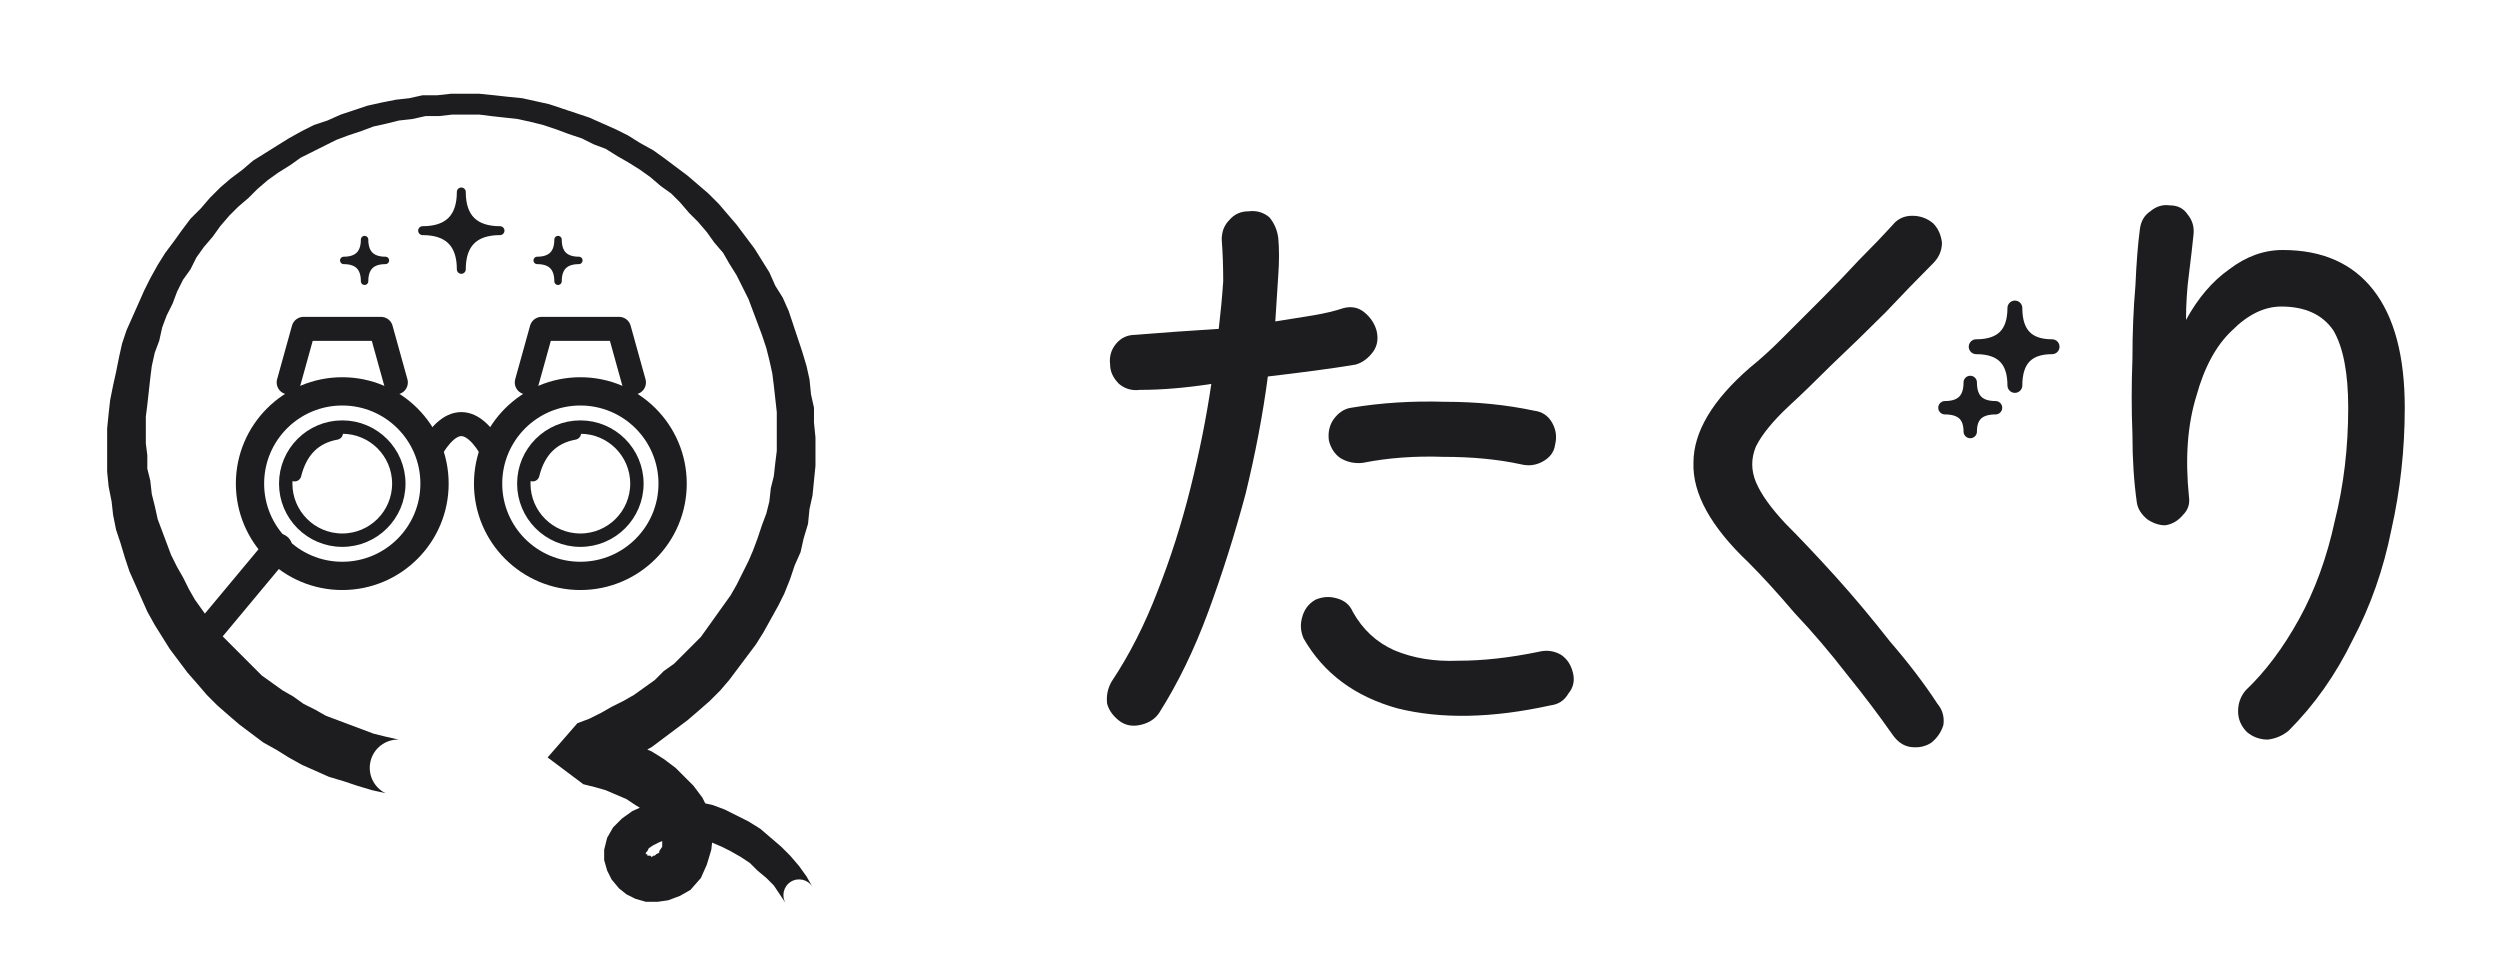
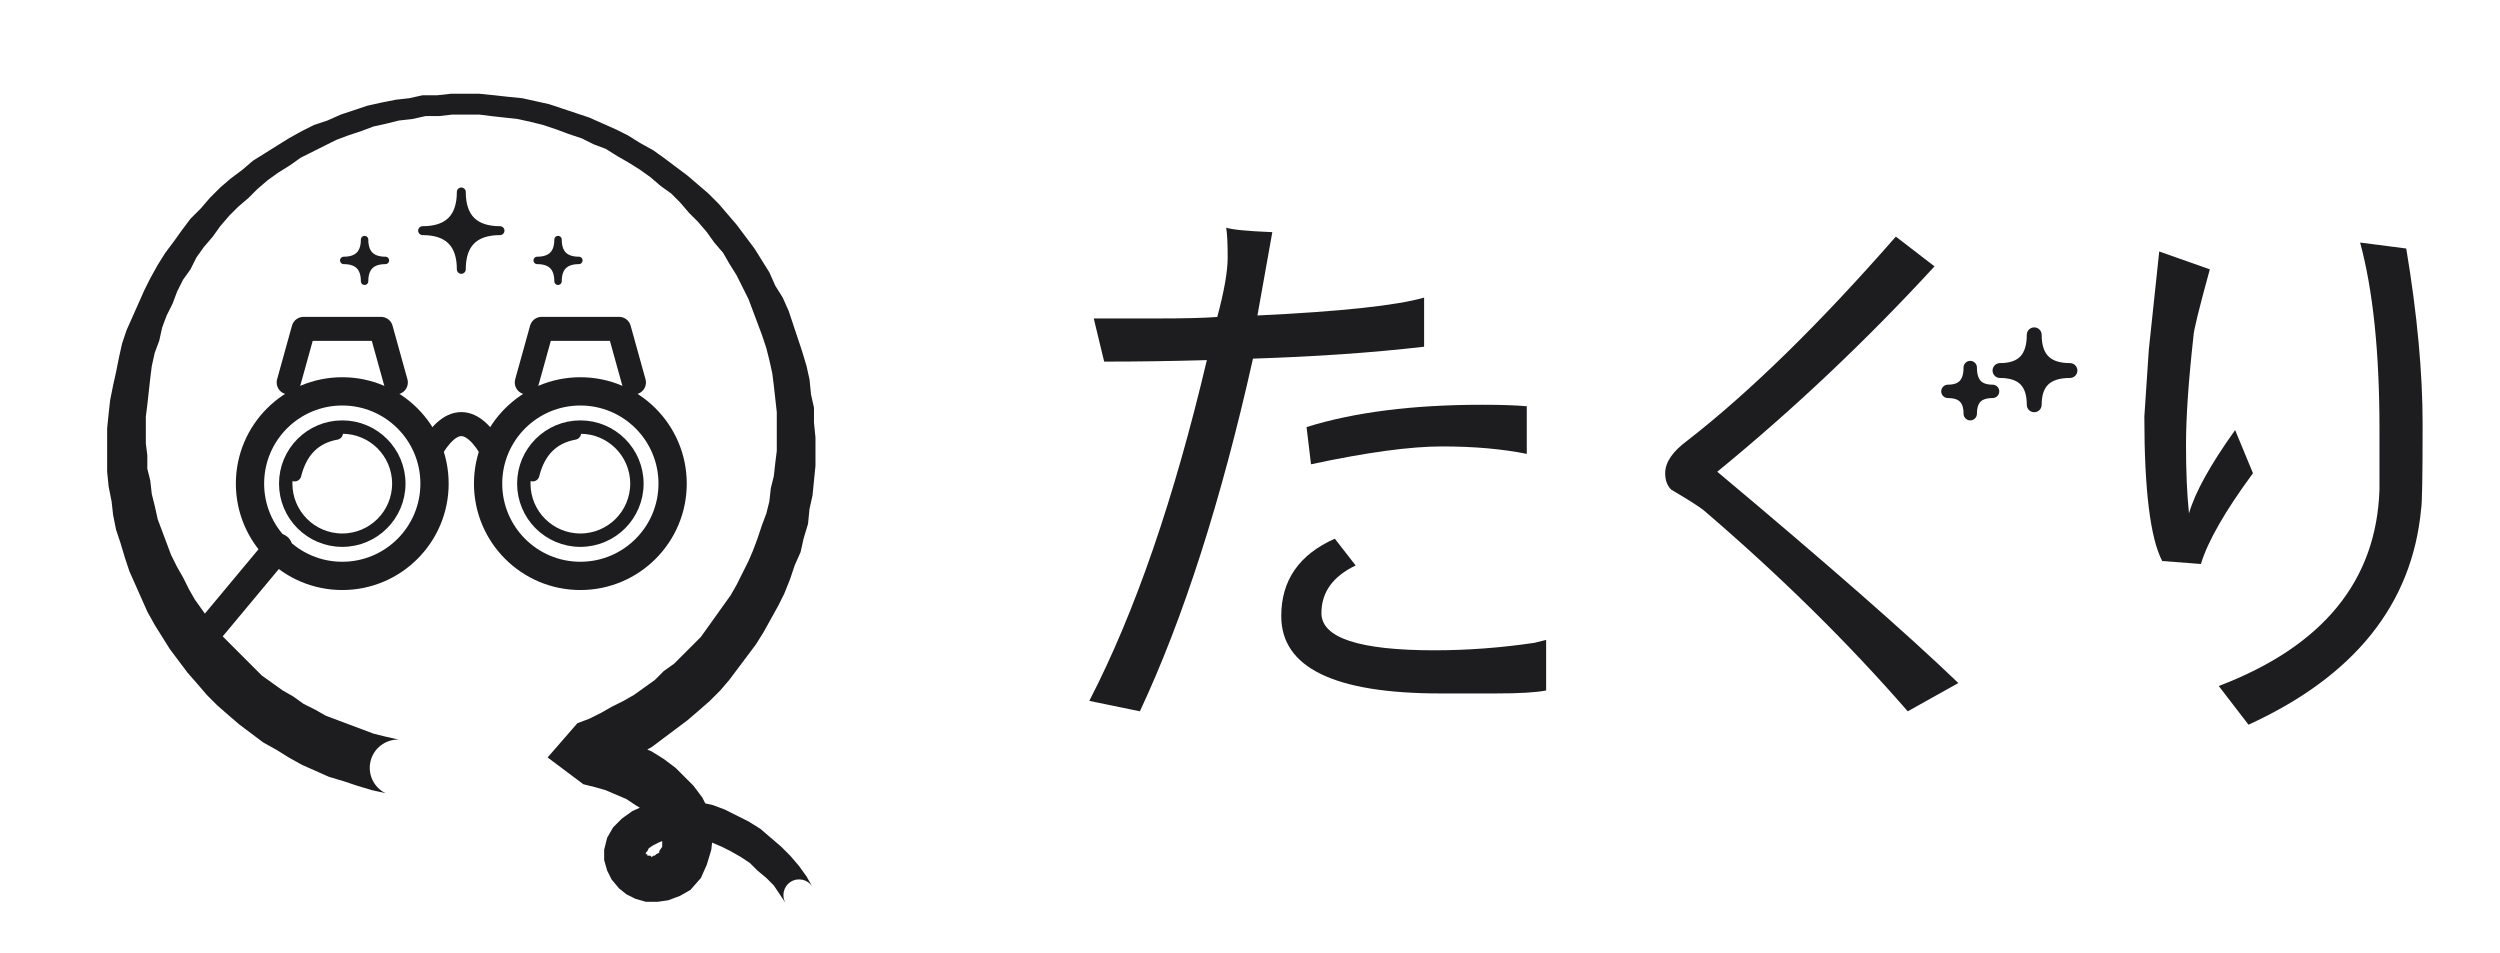
<svg xmlns="http://www.w3.org/2000/svg" viewBox="0 0 168 64" width="168" height="64" role="img" aria-label="たぐり">
  <g>
    <path d="M26.8 49.7 25.9 49.5 25.1 49.3 24.3 49.0 23.5 48.7 22.7 48.4 21.9 48.1 21.2 47.7 20.4 47.3 19.7 46.8 19.0 46.4 18.3 45.9 17.6 45.4 17.0 44.8 16.4 44.2 15.8 43.6 15.2 43.0 14.6 42.4 14.1 41.7 13.6 41.0 13.1 40.3 12.7 39.6 12.3 38.8 11.9 38.1 11.5 37.3 11.2 36.5 10.9 35.7 10.6 34.9 10.4 34.0 10.2 33.2 10.1 32.3 9.9 31.5 9.9 30.6 9.8 29.8 9.8 28.9 9.8 28.0 9.9 27.2 10.0 26.3 10.1 25.4 10.2 24.6 10.4 23.7 10.7 22.9 10.9 22.0 11.2 21.2 11.6 20.4 11.9 19.6 12.3 18.8 12.8 18.1 13.2 17.3 13.7 16.6 14.3 15.9 14.8 15.2 15.4 14.5 16.0 13.9 16.7 13.3 17.3 12.7 18.0 12.1 18.7 11.6 19.5 11.1 20.2 10.6 21.0 10.2 21.8 9.8 22.6 9.4 23.4 9.1 24.3 8.8 25.1 8.5 26.0 8.3 26.8 8.1 27.7 8.0 28.6 7.8 29.5 7.8 30.4 7.7 31.3 7.7 32.2 7.7 33.0 7.8 33.9 7.9 34.8 8.0 35.7 8.2 36.5 8.4 37.4 8.7 38.2 9.0 39.1 9.3 39.9 9.7 40.7 10.0 41.5 10.5 42.2 10.9 43.0 11.4 43.7 11.9 44.4 12.5 45.1 13.0 45.7 13.6 46.3 14.3 46.9 14.9 47.5 15.6 48.0 16.3 48.6 17.0 49.0 17.7 49.5 18.5 49.9 19.3 50.3 20.1 50.6 20.9 50.9 21.7 51.2 22.5 51.5 23.4 51.7 24.2 51.9 25.1 52.0 25.9 52.1 26.8 52.2 27.7 52.2 28.5 52.2 29.4 52.2 30.3 52.1 31.1 52.0 32.0 51.8 32.8 51.7 33.7 51.5 34.5 51.2 35.3 50.9 36.2 50.6 37.0 50.3 37.7 49.9 38.5 49.5 39.3 49.1 40.0 48.6 40.7 48.1 41.4 47.6 42.1 47.1 42.8 46.5 43.4 45.9 44.0 45.3 44.6 44.6 45.1 44.0 45.7 43.3 46.2 42.6 46.7 41.9 47.1 41.1 47.5 40.4 47.9 39.6 48.3 38.8 48.6 36.8 50.9 39.2 52.7 40.0 52.9 40.7 53.1 41.4 53.4 42.1 53.7 42.7 54.1 43.2 54.4 43.6 54.7 43.9 55.1 44.2 55.4 44.4 55.7 44.5 56.0 44.5 56.3 44.5 56.6 44.5 56.9 44.3 57.2 44.3 57.3 44.1 57.4 44.0 57.5 43.9 57.5 43.8 57.6 43.7 57.5 43.6 57.5 43.6 57.5 43.5 57.5 43.5 57.4 43.5 57.4 43.4 57.4 43.4 57.3 43.5 57.2 43.6 57.0 43.9 56.8 44.3 56.6 44.8 56.4 45.4 56.3 46.0 56.3 46.6 56.3 47.2 56.4 47.8 56.6 48.5 56.9 49.1 57.2 49.8 57.6 50.4 58.0 50.9 58.5 51.5 59.0 52.0 59.5 52.4 60.1 52.8 60.7 A1.0 1.0 0 0 1 54.6 59.6 L54.6 59.6 54.2 58.9 53.7 58.2 53.1 57.5 52.5 56.9 51.8 56.3 51.1 55.7 50.3 55.2 49.5 54.8 48.7 54.4 47.9 54.1 47.0 53.9 46.1 53.7 45.2 53.7 44.3 53.8 43.4 54.1 42.5 54.5 41.8 55.0 41.2 55.6 40.8 56.3 40.6 57.1 40.6 57.8 40.8 58.5 41.1 59.1 41.6 59.7 42.1 60.1 42.7 60.4 43.4 60.6 44.2 60.6 44.9 60.5 45.7 60.2 46.4 59.8 47.1 59.0 47.5 58.1 47.8 57.1 47.9 56.2 47.8 55.3 47.6 54.4 47.2 53.6 46.6 52.8 46.0 52.2 45.4 51.6 44.6 51.0 43.8 50.5 42.9 50.1 42.0 49.7 41.1 49.3 40.1 49.0 40.5 50.4 40.3 52.0 41.2 51.6 42.1 51.2 42.9 50.7 43.8 50.2 44.6 49.6 45.4 49.0 46.2 48.4 46.9 47.8 47.7 47.1 48.4 46.4 49.0 45.7 49.6 44.9 50.2 44.1 50.8 43.3 51.3 42.5 51.8 41.6 52.3 40.7 52.7 39.9 53.1 38.9 53.4 38.0 53.8 37.1 54.0 36.2 54.3 35.2 54.4 34.2 54.6 33.3 54.7 32.3 54.8 31.3 54.8 30.4 54.8 29.4 54.7 28.4 54.7 27.4 54.5 26.5 54.4 25.5 54.2 24.6 53.9 23.6 53.6 22.7 53.3 21.8 53.0 20.9 52.6 20.0 52.1 19.2 51.7 18.3 51.2 17.5 50.7 16.7 50.1 15.9 49.5 15.1 48.9 14.4 48.3 13.7 47.6 13.0 46.9 12.4 46.2 11.8 45.4 11.2 44.6 10.6 43.9 10.1 43.0 9.6 42.2 9.1 41.4 8.7 40.5 8.3 39.6 7.9 38.7 7.6 37.8 7.3 36.9 7.0 36.0 6.8 35.1 6.6 34.1 6.5 33.2 6.4 32.2 6.3 31.3 6.3 30.3 6.3 29.4 6.4 28.4 6.4 27.5 6.6 26.6 6.7 25.6 6.9 24.7 7.1 23.8 7.4 22.9 7.7 22.0 8.1 21.1 8.4 20.3 8.8 19.4 9.3 18.6 9.8 17.8 10.3 17.0 10.8 16.3 11.4 15.5 12.0 14.8 12.6 14.1 13.3 13.5 14.0 12.8 14.7 12.2 15.5 11.7 16.2 11.1 17.0 10.6 17.8 10.1 18.7 9.7 19.5 9.3 20.4 8.9 21.3 8.5 22.2 8.2 23.1 8.0 24.0 7.8 25.0 7.6 25.9 7.4 26.9 7.3 27.8 7.2 28.8 7.2 29.8 7.2 30.8 7.2 31.7 7.3 32.7 7.5 33.7 7.6 34.6 7.8 35.6 8.1 36.5 8.4 37.5 8.7 38.4 9.1 39.3 9.5 40.2 9.9 41.1 10.4 42.0 10.9 42.8 11.4 43.6 12.0 44.4 12.6 45.2 13.3 46.0 13.9 46.7 14.6 47.4 15.4 48.1 16.1 48.7 16.9 49.3 17.7 49.9 18.6 50.4 19.4 50.9 20.3 51.4 21.2 51.8 22.1 52.2 23.1 52.5 24.0 52.8 25.0 53.1 25.9 53.3 A1.9 1.9 0 0 1 26.8 49.7Z" fill="#1d1d1f" />
    <circle cx="23" cy="32.5" r="6.2" fill="none" stroke="#1d1d1f" stroke-width="1.9" />
    <path d="M19.4 25.7 L20.4 22.1 L25.6 22.1 L26.6 25.7" fill="none" stroke="#1d1d1f" stroke-width="1.615" stroke-linecap="round" stroke-linejoin="round" />
    <circle cx="23" cy="32.5" r="3.8" fill="none" stroke="#1d1d1f" stroke-width="0.9" />
    <path d="M19.8 31.9 Q20.4 29.5 22.6 29.1" fill="none" stroke="#1d1d1f" stroke-width="0.9" stroke-linecap="round" stroke-linejoin="round" />
    <circle cx="39" cy="32.5" r="6.2" fill="none" stroke="#1d1d1f" stroke-width="1.9" />
    <path d="M35.4 25.7 L36.4 22.1 L41.6 22.1 L42.6 25.7" fill="none" stroke="#1d1d1f" stroke-width="1.615" stroke-linecap="round" stroke-linejoin="round" />
    <circle cx="39" cy="32.5" r="3.8" fill="none" stroke="#1d1d1f" stroke-width="0.9" />
    <path d="M35.8 31.9 Q36.4 29.5 38.6 29.1" fill="none" stroke="#1d1d1f" stroke-width="0.9" stroke-linecap="round" stroke-linejoin="round" />
    <path d="M28.8 30.5 Q31 26.5 33.2 30.5" fill="none" stroke="#1d1d1f" stroke-width="1.615" stroke-linecap="round" stroke-linejoin="round" />
    <path d="M18.7 36.8 L13.7 42.8" fill="none" stroke="#1d1d1f" stroke-width="1.9" stroke-linecap="round" stroke-linejoin="round" />
    <path d="M31.0 12.9 Q31.0 15.5 33.6 15.5 Q31.0 15.5 31.0 18.1 Q31.0 15.5 28.4 15.5 Q31.0 15.5 31.0 12.9Z" fill="#1d1d1f" stroke="#1d1d1f" stroke-width="0.6" stroke-linejoin="round" />
    <path d="M24.5 16.1 Q24.5 17.5 25.9 17.5 Q24.5 17.5 24.5 18.9 Q24.5 17.5 23.1 17.5 Q24.5 17.5 24.5 16.1Z" fill="#1d1d1f" stroke="#1d1d1f" stroke-width="0.5" stroke-linejoin="round" />
    <path d="M37.5 16.1 Q37.5 17.5 38.9 17.5 Q37.5 17.5 37.5 18.9 Q37.5 17.5 36.1 17.5 Q37.5 17.5 37.5 16.1Z" fill="#1d1d1f" stroke="#1d1d1f" stroke-width="0.5" stroke-linejoin="round" />
  </g>
-   <path d="M75.3 48.5Q74.6 48 74.4 47.3Q74.3 46.5 74.7 45.8Q76.5 43.1 77.8 39.7Q79.1 36.4 80 32.8Q80.9 29.2 81.4 25.8Q80.1 26 78.9 26.1Q77.7 26.2 76.6 26.2Q75.8 26.3 75.2 25.8Q74.6 25.2 74.6 24.5Q74.5 23.7 75 23.1Q75.5 22.5 76.3 22.5Q77.5 22.4 78.9 22.3Q80.4 22.2 81.9 22.1Q82.1 20.4 82.2 18.9Q82.2 17.4 82.1 16.1Q82.1 15.3 82.6 14.8Q83.1 14.2 83.9 14.2Q84.7 14.1 85.3 14.6Q85.8 15.2 85.9 16Q86 17.1 85.9 18.5Q85.8 20 85.7 21.6Q87 21.4 88.2 21.2Q89.4 21 90.3 20.7Q91.1 20.5 91.7 21Q92.3 21.5 92.5 22.2Q92.7 23 92.3 23.6Q91.8 24.3 91.1 24.5Q89.9 24.7 88.4 24.9Q86.9 25.1 85.2 25.3Q84.7 29.1 83.7 33.2Q82.6 37.3 81.2 41.1Q79.8 44.9 77.9 47.9Q77.5 48.5 76.7 48.7Q75.9 48.9 75.3 48.5ZM104.2 47.4Q98.3 48.7 93.9 47.6Q89.6 46.4 87.6 42.9Q87.3 42.2 87.5 41.5Q87.7 40.7 88.4 40.3Q89.1 40 89.8 40.2Q90.6 40.4 90.9 41.1Q91.9 42.9 93.7 43.7Q95.6 44.5 98 44.4Q100.5 44.4 103.4 43.8Q104.2 43.6 104.9 44Q105.5 44.4 105.7 45.2Q105.9 46 105.4 46.6Q105 47.3 104.2 47.4ZM102.2 31.2Q99.9 30.7 97 30.7Q94.1 30.6 91.6 31.1Q90.8 31.2 90.1 30.8Q89.5 30.4 89.3 29.6Q89.2 28.8 89.6 28.2Q90.1 27.5 90.8 27.4Q93.8 26.9 97.1 27Q100.3 27 103.1 27.6Q103.9 27.7 104.3 28.4Q104.7 29.1 104.5 29.9Q104.4 30.6 103.7 31Q103 31.4 102.2 31.2Z" fill="#1d1d1f" />
-   <path d="M129.8 49.9Q129.2 50.3 128.4 50.2Q127.7 50.1 127.2 49.4Q125.8 47.4 124.1 45.3Q122.4 43.1 120.6 41.2Q118.9 39.2 117.5 37.8Q113.7 34.2 113.8 31.1Q113.8 28 117.6 24.7Q118.6 23.9 119.8 22.7Q121 21.5 122.4 20.1Q123.7 18.8 124.9 17.5Q126.2 16.2 127.2 15.1Q127.7 14.5 128.5 14.5Q129.3 14.5 129.9 15Q130.4 15.5 130.5 16.3Q130.5 17.1 129.9 17.7Q128.4 19.2 126.7 21Q124.9 22.8 123.1 24.5Q121.4 26.2 120.2 27.3Q118.6 28.8 118 30Q117.5 31.2 118 32.4Q118.5 33.6 120 35.2Q121.5 36.7 123.4 38.8Q125.2 40.8 127 43.1Q128.9 45.3 130.2 47.3Q130.7 47.9 130.6 48.7Q130.4 49.4 129.8 49.9Z" fill="#1d1d1f" />
-   <path d="M135.4 20.7 Q135.4 23.3 137.9 23.3 Q135.4 23.3 135.4 25.9 Q135.4 23.3 132.8 23.3 Q135.4 23.3 135.4 20.7Z" fill="#1d1d1f" stroke="#1d1d1f" stroke-width="1.0" stroke-linejoin="round" />
-   <path d="M132.4 25.7 Q132.4 27.4 134.1 27.4 Q132.4 27.4 132.4 29.0 Q132.4 27.4 130.7 27.4 Q132.4 27.4 132.4 25.7Z" fill="#1d1d1f" stroke="#1d1d1f" stroke-width="0.9" stroke-linejoin="round" />
-   <path d="M151 49.2Q150.4 48.6 150.4 47.8Q150.4 47 150.9 46.4Q152.9 44.5 154.5 41.6Q156.1 38.7 156.9 35Q157.8 31.4 157.8 27.4Q157.8 23.9 156.8 22.2Q155.7 20.6 153.3 20.6Q151.6 20.6 150 22.2Q148.4 23.7 147.6 26.6Q146.7 29.5 147.1 33.4Q147.2 34.1 146.7 34.6Q146.2 35.2 145.5 35.3Q144.9 35.3 144.3 34.9Q143.7 34.4 143.6 33.8Q143.3 31.7 143.3 29.2Q143.2 26.7 143.3 24.1Q143.3 21.5 143.5 19.2Q143.6 16.9 143.8 15.4Q143.9 14.6 144.5 14.2Q145.1 13.7 145.8 13.8Q146.6 13.8 147 14.4Q147.5 15 147.4 15.8Q147.3 16.8 147.1 18.4Q146.9 19.9 146.9 21.5Q148.1 19.3 149.8 18.1Q151.5 16.8 153.4 16.8Q157.4 16.8 159.5 19.5Q161.6 22.2 161.6 27.4Q161.6 31.6 160.7 35.6Q159.9 39.6 158.1 43Q156.4 46.5 153.8 49.1Q153.2 49.6 152.4 49.7Q151.6 49.7 151 49.2Z" fill="#1d1d1f" />
+   <path d="M103.9 46.4V43L103.1 43.2Q99.7 43.7 96.4 43.7Q88.8 43.7 88.8 41.2Q88.8 39.1 91.1 38L89.7 36.2Q86.1 37.8 86.1 41.4Q86.1 46.6 96.8 46.6Q98.1 46.6 100.5 46.6Q102.9 46.6 103.9 46.4ZM102.6 30.5V27.3Q101.5 27.2 99.6 27.2Q92.6 27.2 87.8 28.7L88.1 31.2Q93.7 30 96.9 30Q100.1 30 102.6 30.5ZM73.2 47.1 76.6 47.8Q81 38.4 84.2 24.1Q90.5 23.9 95.7 23.3V20Q92.9 20.8 84.5 21.2L85.5 15.6Q83 15.5 82.4 15.3Q82.5 15.9 82.5 17.3Q82.5 18.7 81.8 21.3Q80.5 21.4 77.9 21.4Q75.3 21.4 73.5 21.4L74.2 24.3Q77.6 24.3 81.1 24.2Q77.8 38.2 73.2 47.1Z" fill="#1d1d1f" />
+   <path d="M128.2 47.8 131.6 45.9Q126.5 41 115.4 31.7Q123.1 25.4 130 17.9L127.4 15.9Q119.7 24.7 113.4 29.6Q111.9 30.7 111.9 31.8Q111.9 32.5 112.3 32.9Q114 33.9 114.5 34.3Q122.2 40.9 128.2 47.8Z" fill="#1d1d1f" />
+   <path d="M136.7 22.5 Q136.7 24.9 139.1 24.9 Q136.7 24.9 136.7 27.2 Q136.7 24.9 134.4 24.9 Q136.7 24.9 136.7 22.5Z" fill="#1d1d1f" stroke="#1d1d1f" stroke-width="1.0" stroke-linejoin="round" />
+   <path d="M132.4 24.7 Q132.4 26.3 133.9 26.3 Q132.4 26.3 132.4 27.8 Q132.4 26.3 130.9 26.3 Q132.4 26.3 132.4 24.7Z" fill="#1d1d1f" stroke="#1d1d1f" stroke-width="0.9" stroke-linejoin="round" />
+   <path d="M150.2 28.9Q147.7 32.4 147.1 34.5Q146.9 32.6 146.9 29.9Q146.9 27.1 147.4 22.6Q147.4 22.1 148.5 18.1L145.1 16.9L144.4 23.5Q144.1 28 144.1 28Q144.1 35.4 145.3 37.7L147.9 37.9Q148.6 35.6 151.4 31.8ZM161.7 16.7 158.6 16.3Q159.9 21.1 159.9 28.8V32.9Q159.6 42.1 149.1 46.1L151.1 48.7Q161.8 43.8 162.7 34.2Q162.8 33.7 162.8 28.5Q162.8 23.3 161.7 16.7Z" fill="#1d1d1f" />
</svg>
